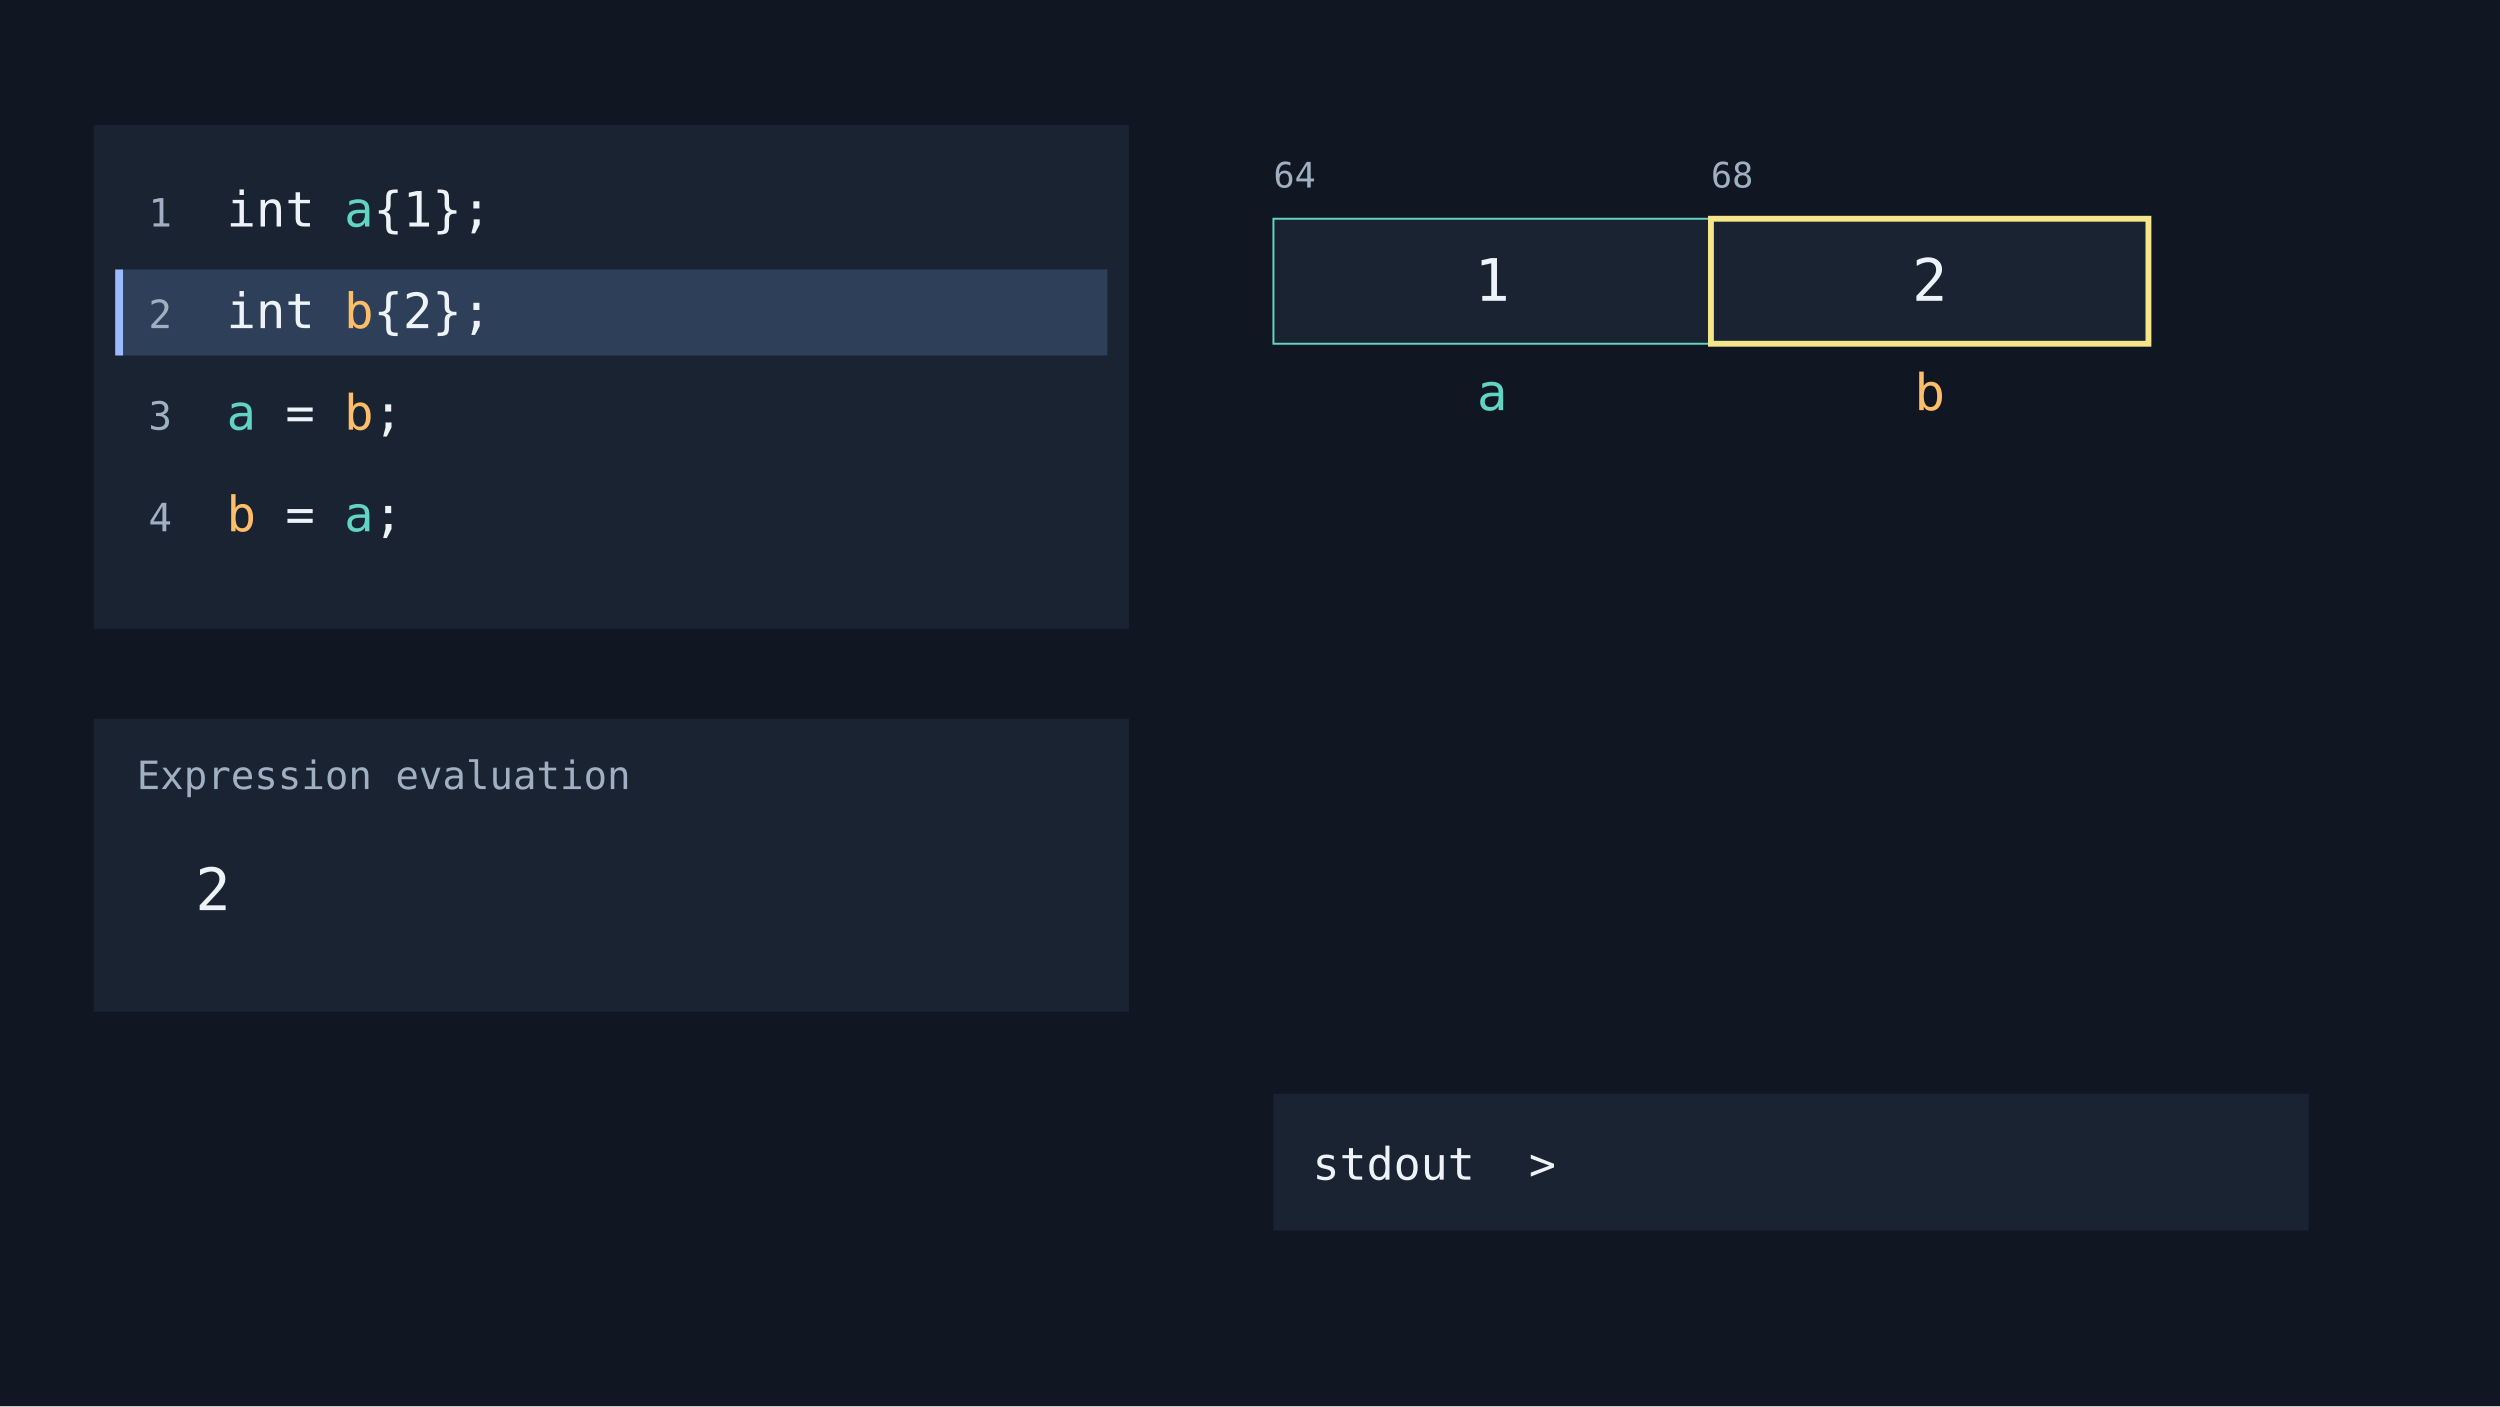
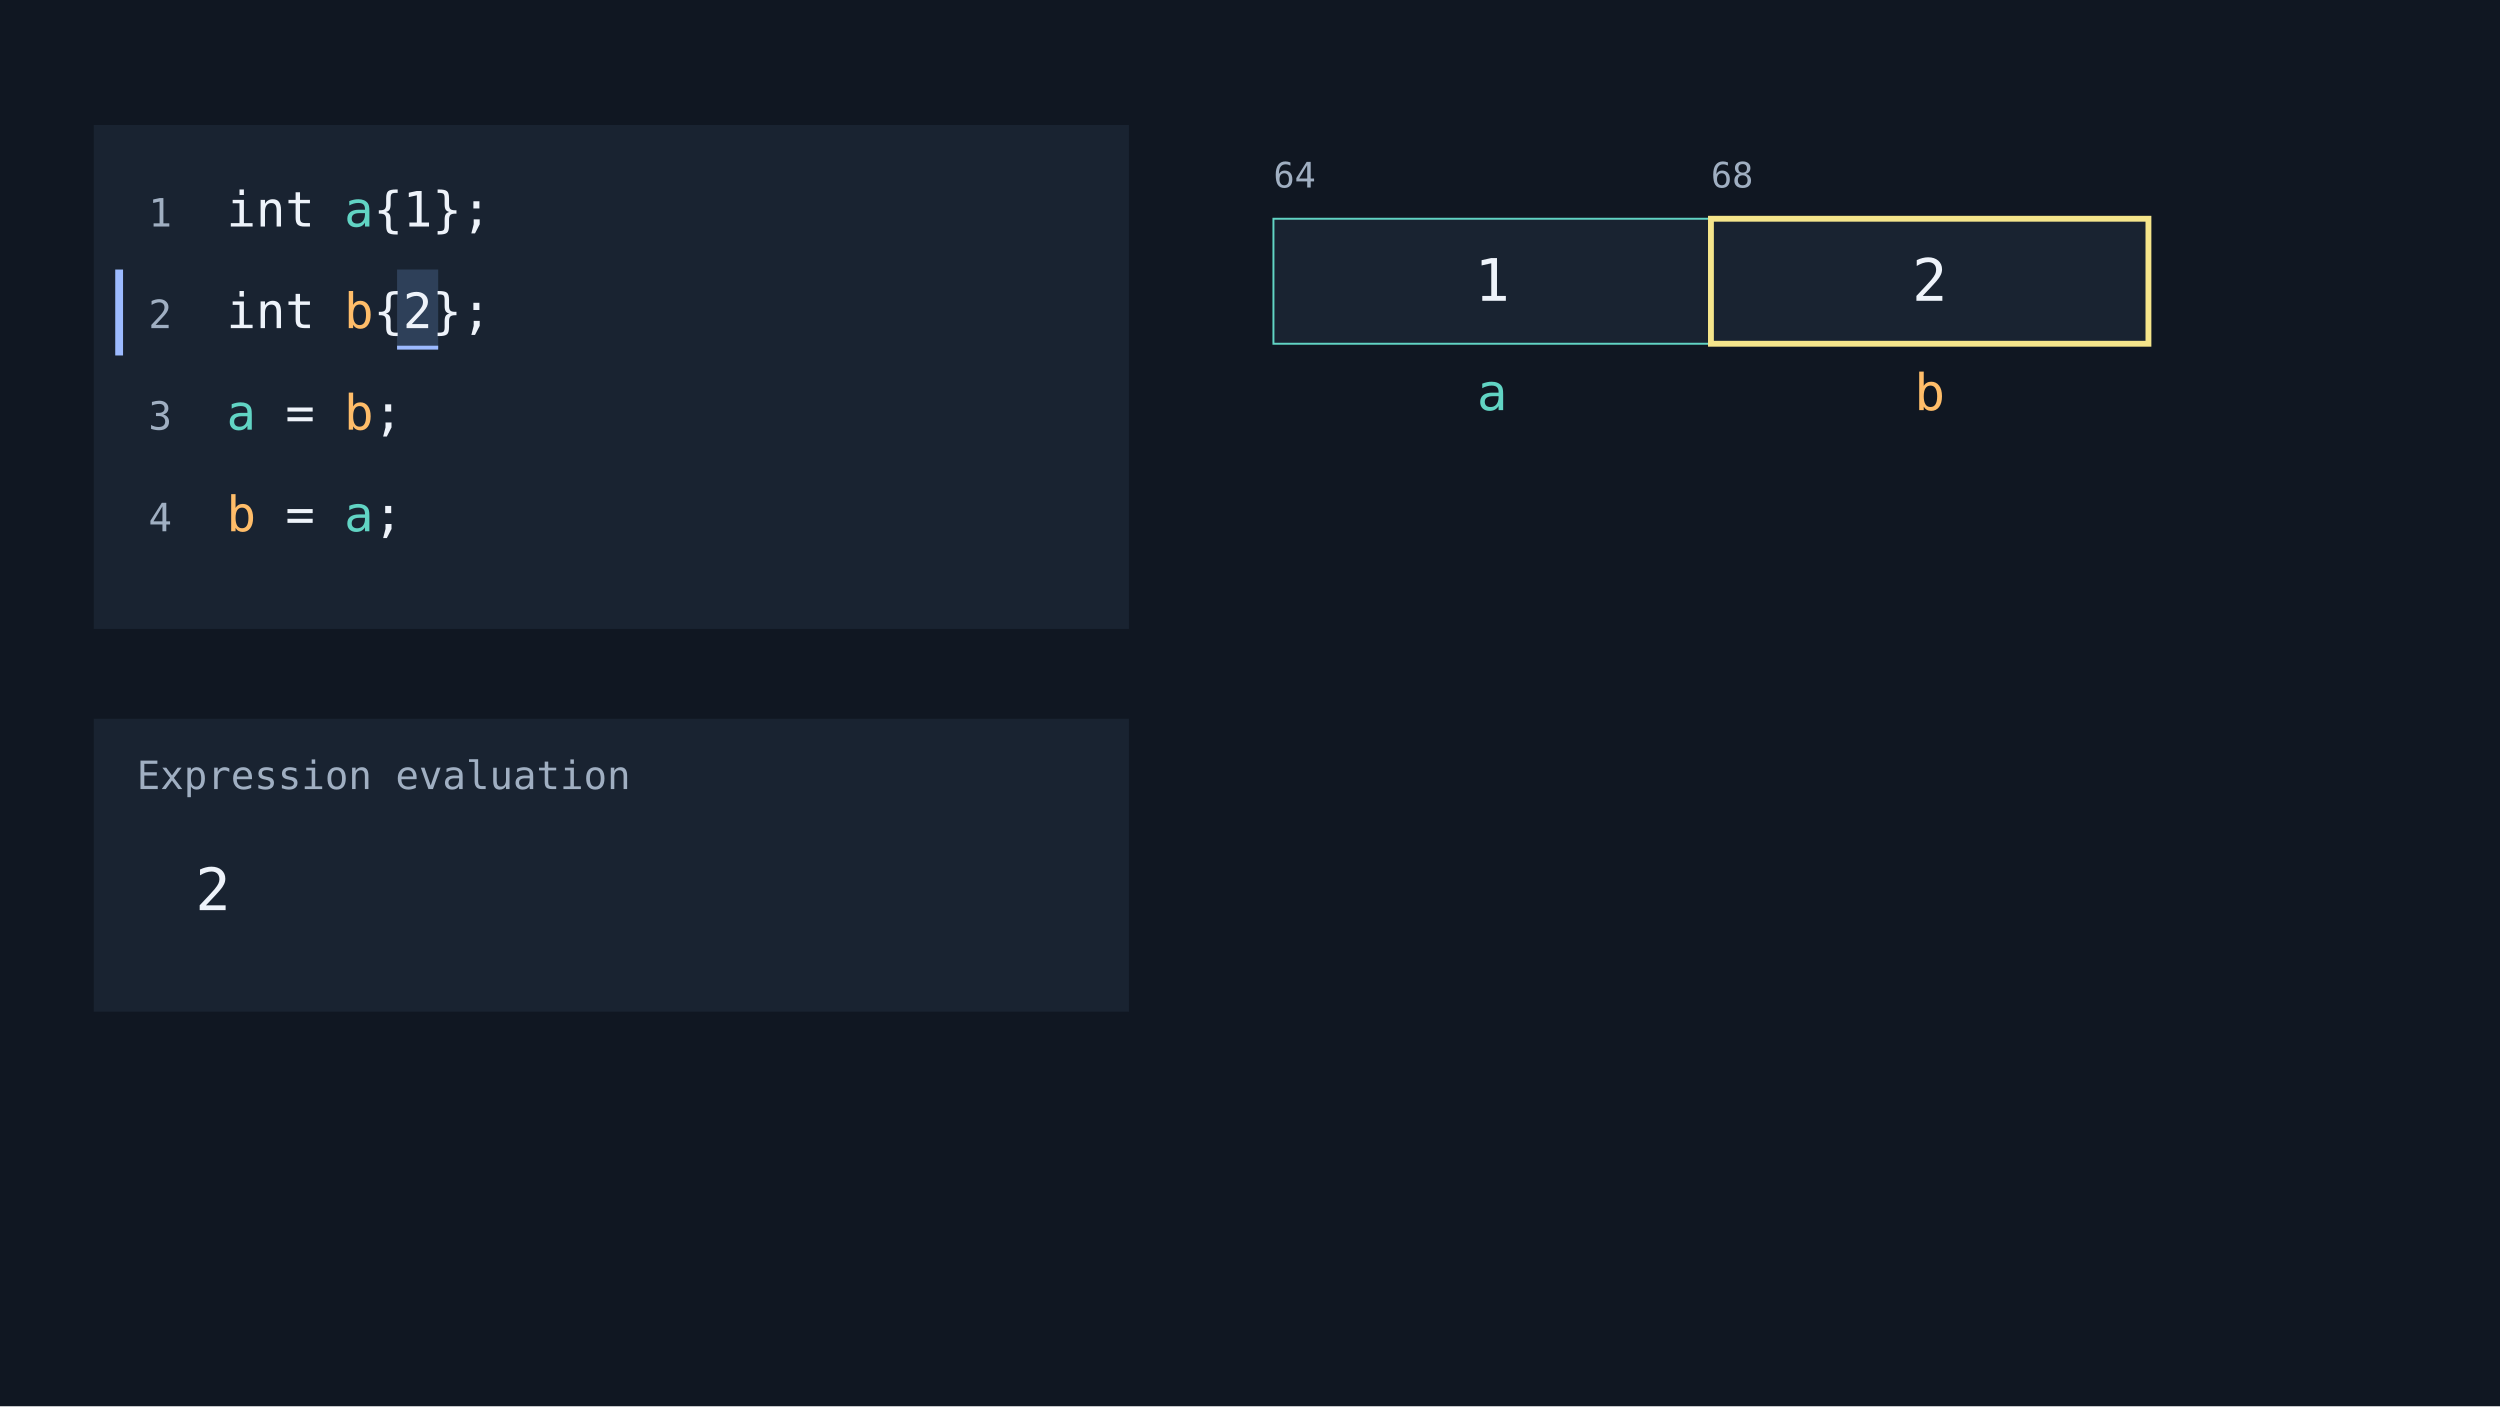
<svg xmlns="http://www.w3.org/2000/svg" viewBox="0 0 1280 720" width="1280" height="720" role="img">
  <rect x="0" y="0" width="1280" height="720" fill="#101722" stroke="none" stroke-width="1" />
  <rect x="48" y="64" width="530" height="258" fill="#192331" stroke="none" stroke-width="1" />
  <rect x="48" y="368" width="530" height="150" fill="#192331" stroke="none" stroke-width="1" />
  <text x="70" y="404" font-family="DejaVu Sans Mono,monospace" font-size="20" fill="#a0afc2" xml:space="preserve">Expression evaluation</text>
  <text x="100" y="466" font-family="DejaVu Sans Mono,monospace" font-size="30" fill="#eef3fa" xml:space="preserve">2</text>
  <text x="76" y="116" font-family="DejaVu Sans Mono,monospace" font-size="20" fill="#a0afc2" xml:space="preserve">1</text>
  <text x="116" y="116" font-family="DejaVu Sans Mono,monospace" font-size="25" fill="#eef3fa" xml:space="preserve" />
  <text x="116.0" y="116" font-family="DejaVu Sans Mono,monospace" font-size="25" fill="#eef3fa" xml:space="preserve">int</text>
  <text x="161.15" y="116" font-family="DejaVu Sans Mono,monospace" font-size="25" fill="#eef3fa" xml:space="preserve"> </text>
  <text x="176.2" y="116" font-family="DejaVu Sans Mono,monospace" font-size="25" fill="#61d4c4" xml:space="preserve">a</text>
  <text x="191.25" y="116" font-family="DejaVu Sans Mono,monospace" font-size="25" fill="#eef3fa" xml:space="preserve">{1};</text>
-   <rect x="59" y="138" width="508" height="44" fill="#2e4059" stroke="none" stroke-width="1" />
  <rect x="59" y="138" width="4" height="44" fill="#9cbaff" stroke="none" stroke-width="1" />
+   <rect x="203.3" y="138" width="21.05" height="40" fill="#2e4059" stroke="none" stroke-width="1" />
+   <line x1="203.3" y1="178" x2="224.35" y2="178" stroke="#9cbaff" stroke-width="2" />
  <text x="76" y="168" font-family="DejaVu Sans Mono,monospace" font-size="20" fill="#a0afc2" xml:space="preserve">2</text>
  <text x="116" y="168" font-family="DejaVu Sans Mono,monospace" font-size="25" fill="#eef3fa" xml:space="preserve" />
  <text x="116.0" y="168" font-family="DejaVu Sans Mono,monospace" font-size="25" fill="#eef3fa" xml:space="preserve">int</text>
  <text x="161.15" y="168" font-family="DejaVu Sans Mono,monospace" font-size="25" fill="#eef3fa" xml:space="preserve"> </text>
  <text x="176.2" y="168" font-family="DejaVu Sans Mono,monospace" font-size="25" fill="#ffbd69" xml:space="preserve">b</text>
  <text x="191.25" y="168" font-family="DejaVu Sans Mono,monospace" font-size="25" fill="#eef3fa" xml:space="preserve">{2};</text>
  <text x="76" y="220" font-family="DejaVu Sans Mono,monospace" font-size="20" fill="#a0afc2" xml:space="preserve">3</text>
  <text x="116" y="220" font-family="DejaVu Sans Mono,monospace" font-size="25" fill="#eef3fa" xml:space="preserve" />
  <text x="116.0" y="220" font-family="DejaVu Sans Mono,monospace" font-size="25" fill="#61d4c4" xml:space="preserve">a</text>
  <text x="131.05" y="220" font-family="DejaVu Sans Mono,monospace" font-size="25" fill="#eef3fa" xml:space="preserve"> = </text>
  <text x="176.2" y="220" font-family="DejaVu Sans Mono,monospace" font-size="25" fill="#ffbd69" xml:space="preserve">b</text>
  <text x="191.25" y="220" font-family="DejaVu Sans Mono,monospace" font-size="25" fill="#eef3fa" xml:space="preserve">;</text>
  <text x="76" y="272" font-family="DejaVu Sans Mono,monospace" font-size="20" fill="#a0afc2" xml:space="preserve">4</text>
  <text x="116" y="272" font-family="DejaVu Sans Mono,monospace" font-size="25" fill="#eef3fa" xml:space="preserve" />
  <text x="116.0" y="272" font-family="DejaVu Sans Mono,monospace" font-size="25" fill="#ffbd69" xml:space="preserve">b</text>
  <text x="131.05" y="272" font-family="DejaVu Sans Mono,monospace" font-size="25" fill="#eef3fa" xml:space="preserve"> = </text>
  <text x="176.2" y="272" font-family="DejaVu Sans Mono,monospace" font-size="25" fill="#61d4c4" xml:space="preserve">a</text>
  <text x="191.25" y="272" font-family="DejaVu Sans Mono,monospace" font-size="25" fill="#eef3fa" xml:space="preserve">;</text>
  <text x="652" y="96" font-family="DejaVu Sans Mono,monospace" font-size="18" fill="#a0afc2" xml:space="preserve">64</text>
  <text x="756.174" y="210" font-family="DejaVu Sans Mono,monospace" font-size="26" fill="#61d4c4" xml:space="preserve">a</text>
  <rect x="652" y="112" width="224.0" height="64" fill="#192331" stroke="#61d4c4" stroke-width="1" />
  <text x="754.97" y="154" font-family="DejaVu Sans Mono,monospace" font-size="30" fill="#eef3fa" xml:space="preserve">1</text>
  <text x="876.0" y="96" font-family="DejaVu Sans Mono,monospace" font-size="18" fill="#a0afc2" xml:space="preserve">68</text>
  <text x="980.174" y="210" font-family="DejaVu Sans Mono,monospace" font-size="26" fill="#ffbd69" xml:space="preserve">b</text>
  <rect x="876.0" y="112" width="224.0" height="64" fill="#192331" stroke="#f5e58b" stroke-width="3" />
  <text x="978.97" y="154" font-family="DejaVu Sans Mono,monospace" font-size="30" fill="#eef3fa" xml:space="preserve">2</text>
-   <rect x="652" y="560" width="530" height="70" fill="#192331" stroke="none" stroke-width="1" />
-   <text x="672" y="604" font-family="DejaVu Sans Mono,monospace" font-size="23" fill="#eef3fa" xml:space="preserve">stdout  &gt; </text>
</svg>
